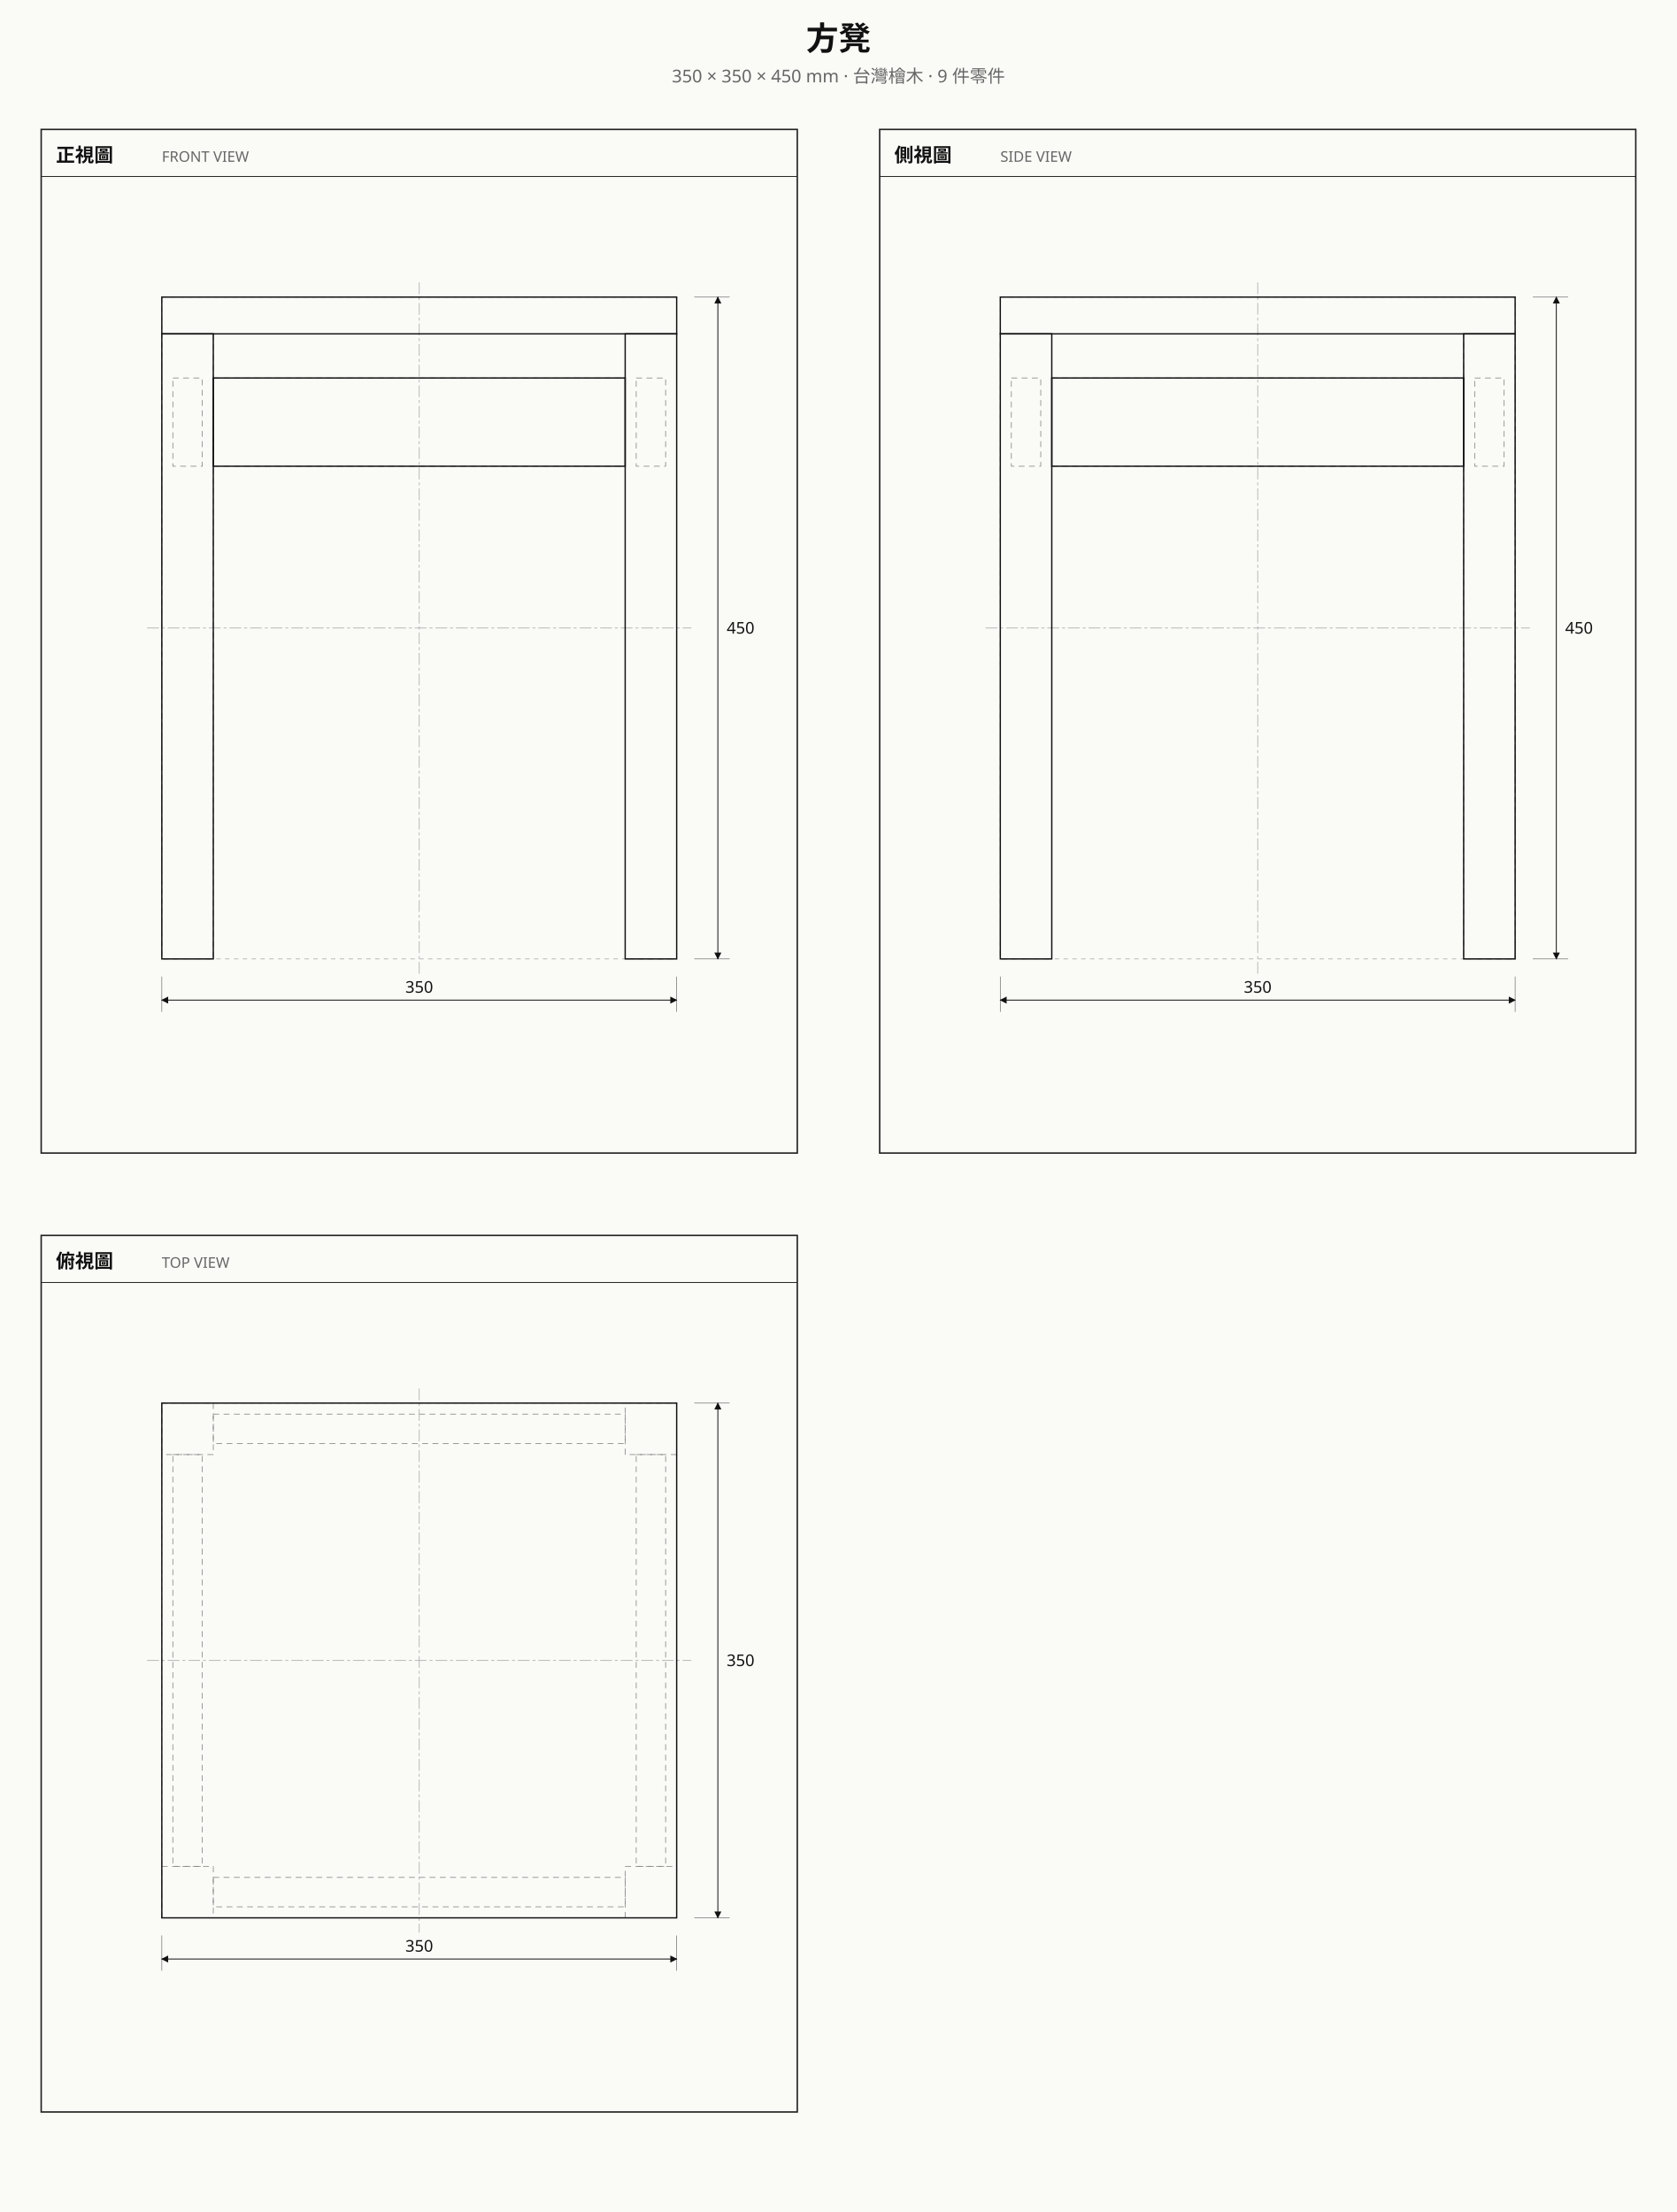
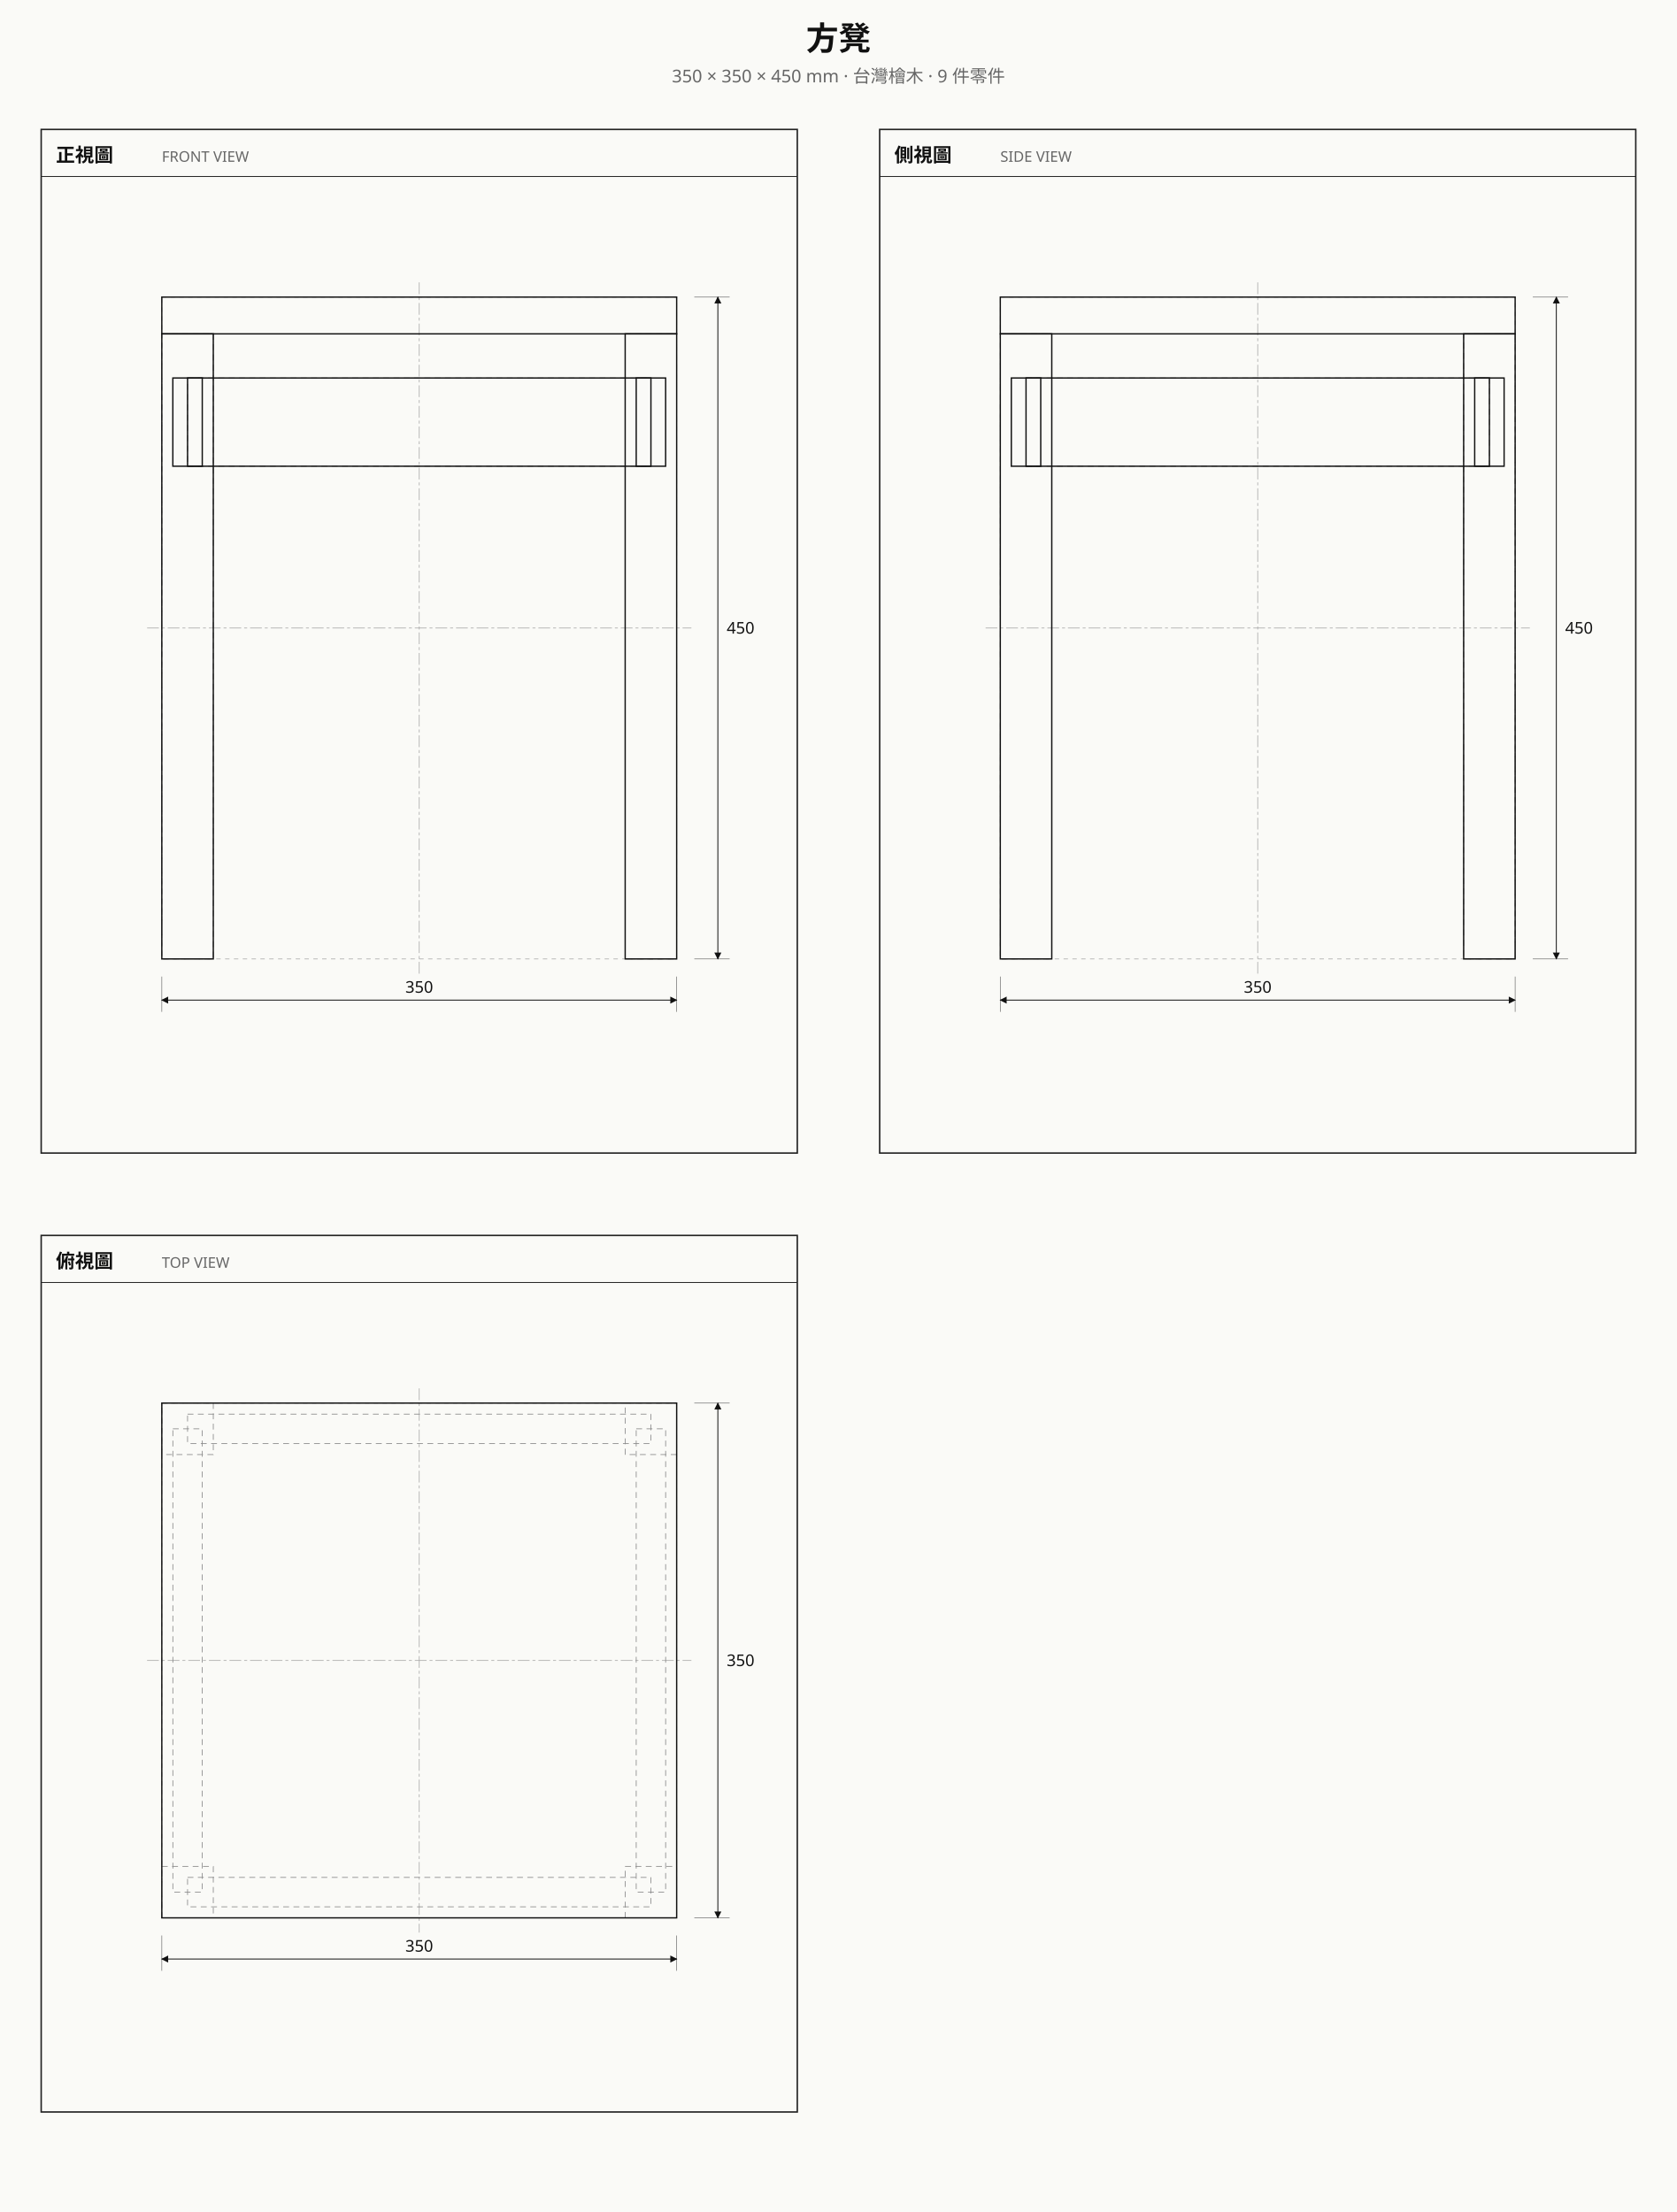
<svg xmlns="http://www.w3.org/2000/svg" viewBox="-20 -10 1140 1504" width="1140">
  <defs>
    <marker id="arr-front" viewBox="0 0 10 10" refX="9" refY="5" markerWidth="8" markerHeight="8" orient="auto-start-reverse">
      <path d="M 0 0 L 10 5 L 0 10 z" fill="#111" />
    </marker>
    <marker id="arr-side" viewBox="0 0 10 10" refX="9" refY="5" markerWidth="8" markerHeight="8" orient="auto-start-reverse">
      <path d="M 0 0 L 10 5 L 0 10 z" fill="#111" />
    </marker>
    <marker id="arr-top" viewBox="0 0 10 10" refX="9" refY="5" markerWidth="8" markerHeight="8" orient="auto-start-reverse">
      <path d="M 0 0 L 10 5 L 0 10 z" fill="#111" />
    </marker>
  </defs>
  <rect x="-20" y="-10" width="1140" height="1504" fill="#fafaf7" />
  <text x="550" y="24" text-anchor="middle" font-size="22" font-weight="700" fill="#111" font-family="sans-serif">方凳</text>
  <text x="550" y="46" text-anchor="middle" font-size="12" fill="#666" font-family="sans-serif">350 × 350 × 450 mm · 台灣檜木 · 9 件零件</text>
  <g transform="translate(0, 70)">
    <g transform="translate(265.0, 572.0)">
      <rect x="-257.0" y="-564.0" width="514.0" height="696.0" fill="none" stroke="#222" stroke-width="1" />
      <line x1="-257.0" y1="-532.0" x2="257.0" y2="-532.0" stroke="#222" stroke-width="0.6" />
      <text x="-247.0" y="-542.0" font-size="13" font-weight="700" fill="#111" font-family="sans-serif">正視圖</text>
      <text x="-175.0" y="-542.0" font-size="10" fill="#666" font-family="sans-serif">FRONT VIEW</text>
      <g stroke="#888" stroke-width="0.5" stroke-dasharray="8 2 2 2" opacity="0.7">
        <line x1="0" y1="-460.0" x2="0" y2="10.0" />
        <line x1="-185.0" y1="-225.0" x2="185.0" y2="-225.0" />
      </g>
      <rect x="-175.0" y="-450.0" width="350.0" height="450.0" fill="none" stroke="#999" stroke-dasharray="3 3" stroke-width="0.5" opacity="0.8" />
-       <rect x="-140.0" y="-395.0" width="280.0" height="60.0" fill="none" stroke="#888" stroke-width="0.5" stroke-dasharray="4 3" />
+       <rect x="-157.5" y="-395.0" width="315.0" height="60.0" fill="none" stroke="#888" stroke-width="0.5" stroke-dasharray="4 3" />
      <rect x="-175.0" y="-425.0" width="35.0" height="425.0" fill="none" stroke="#888" stroke-width="0.5" stroke-dasharray="4 3" />
      <rect x="140.0" y="-425.0" width="35.0" height="425.0" fill="none" stroke="#888" stroke-width="0.5" stroke-dasharray="4 3" />
-       <rect x="-167.5" y="-395.0" width="20.0" height="60.0" fill="none" stroke="#888" stroke-width="0.5" stroke-dasharray="4 3" />
-       <rect x="147.5" y="-395.0" width="20.0" height="60.0" fill="none" stroke="#888" stroke-width="0.5" stroke-dasharray="4 3" />
-       <rect x="-140.0" y="-395.0" width="280.0" height="60.0" fill="none" stroke="#111" stroke-width="0.9" />
+       <rect x="-167.5" y="-395.0" width="20.0" height="60.0" fill="none" stroke="#111" stroke-width="0.9" />
+       <rect x="147.5" y="-395.0" width="20.0" height="60.0" fill="none" stroke="#111" stroke-width="0.9" />
+       <rect x="-157.5" y="-395.0" width="315.0" height="60.0" fill="none" stroke="#111" stroke-width="0.9" />
      <rect x="-175.0" y="-450.0" width="350.0" height="25.0" fill="none" stroke="#111" stroke-width="0.9" />
      <rect x="-175.0" y="-425.0" width="35.0" height="425.0" fill="none" stroke="#111" stroke-width="0.9" />
      <rect x="140.0" y="-425.0" width="35.0" height="425.0" fill="none" stroke="#111" stroke-width="0.9" />
      <g stroke="#111" fill="#111" stroke-width="0.6" font-family="sans-serif">
        <line x1="-175.0" y1="12.0" x2="-175.0" y2="36.0" stroke-width="0.4" stroke="#666" />
        <line x1="175.0" y1="12.0" x2="175.0" y2="36.0" stroke-width="0.4" stroke="#666" />
        <line x1="-175.0" y1="28.0" x2="175.0" y2="28.0" marker-start="url(#arr-front)" marker-end="url(#arr-front)" />
        <text x="0" y="23.0" text-anchor="middle" font-size="11" stroke="none">350</text>
      </g>
      <g stroke="#111" fill="#111" stroke-width="0.6" font-family="sans-serif">
        <line x1="187.0" y1="-450.0" x2="211.0" y2="-450.0" stroke-width="0.4" stroke="#666" />
        <line x1="187.0" y1="0.0" x2="211.0" y2="0.0" stroke-width="0.4" stroke="#666" />
        <line x1="203.0" y1="-450.0" x2="203.0" y2="0.0" marker-start="url(#arr-front)" marker-end="url(#arr-front)" />
        <text x="209.0" y="-225.0" text-anchor="start" dominant-baseline="middle" font-size="11" stroke="none">450</text>
      </g>
    </g>
    <g transform="translate(570, 0)">
      <g transform="translate(265.0, 572.0)">
        <rect x="-257.0" y="-564.0" width="514.0" height="696.0" fill="none" stroke="#222" stroke-width="1" />
        <line x1="-257.0" y1="-532.0" x2="257.0" y2="-532.0" stroke="#222" stroke-width="0.6" />
        <text x="-247.0" y="-542.0" font-size="13" font-weight="700" fill="#111" font-family="sans-serif">側視圖</text>
        <text x="-175.0" y="-542.0" font-size="10" fill="#666" font-family="sans-serif">SIDE VIEW</text>
        <g stroke="#888" stroke-width="0.5" stroke-dasharray="8 2 2 2" opacity="0.7">
          <line x1="0" y1="-460.0" x2="0" y2="10.0" />
          <line x1="-185.0" y1="-225.0" x2="185.0" y2="-225.0" />
        </g>
        <rect x="-175.0" y="-450.0" width="350.0" height="450.0" fill="none" stroke="#999" stroke-dasharray="3 3" stroke-width="0.5" opacity="0.8" />
-         <rect x="-140.0" y="-395.0" width="280.0" height="60.0" fill="none" stroke="#888" stroke-width="0.5" stroke-dasharray="4 3" />
+         <rect x="-157.5" y="-395.0" width="315.0" height="60.0" fill="none" stroke="#888" stroke-width="0.5" stroke-dasharray="4 3" />
        <rect x="-175.0" y="-425.0" width="35.0" height="425.0" fill="none" stroke="#888" stroke-width="0.5" stroke-dasharray="4 3" />
        <rect x="140.0" y="-425.0" width="35.0" height="425.0" fill="none" stroke="#888" stroke-width="0.5" stroke-dasharray="4 3" />
-         <rect x="-167.5" y="-395.0" width="20.0" height="60.0" fill="none" stroke="#888" stroke-width="0.5" stroke-dasharray="4 3" />
-         <rect x="147.5" y="-395.0" width="20.0" height="60.0" fill="none" stroke="#888" stroke-width="0.5" stroke-dasharray="4 3" />
-         <rect x="-140.0" y="-395.0" width="280.0" height="60.0" fill="none" stroke="#111" stroke-width="0.9" />
+         <rect x="-167.5" y="-395.0" width="20.0" height="60.0" fill="none" stroke="#111" stroke-width="0.9" />
+         <rect x="147.5" y="-395.0" width="20.0" height="60.0" fill="none" stroke="#111" stroke-width="0.9" />
+         <rect x="-157.5" y="-395.0" width="315.0" height="60.0" fill="none" stroke="#111" stroke-width="0.9" />
        <rect x="-175.0" y="-450.0" width="350.0" height="25.0" fill="none" stroke="#111" stroke-width="0.9" />
        <rect x="-175.0" y="-425.0" width="35.0" height="425.0" fill="none" stroke="#111" stroke-width="0.9" />
        <rect x="140.0" y="-425.0" width="35.0" height="425.0" fill="none" stroke="#111" stroke-width="0.9" />
        <g stroke="#111" fill="#111" stroke-width="0.6" font-family="sans-serif">
          <line x1="-175.0" y1="12.0" x2="-175.0" y2="36.0" stroke-width="0.4" stroke="#666" />
          <line x1="175.0" y1="12.0" x2="175.0" y2="36.0" stroke-width="0.4" stroke="#666" />
          <line x1="-175.0" y1="28.0" x2="175.0" y2="28.0" marker-start="url(#arr-side)" marker-end="url(#arr-side)" />
          <text x="0" y="23.0" text-anchor="middle" font-size="11" stroke="none">350</text>
        </g>
        <g stroke="#111" fill="#111" stroke-width="0.6" font-family="sans-serif">
          <line x1="187.0" y1="-450.0" x2="211.0" y2="-450.0" stroke-width="0.4" stroke="#666" />
          <line x1="187.0" y1="0.0" x2="211.0" y2="0.0" stroke-width="0.4" stroke="#666" />
          <line x1="203.0" y1="-450.0" x2="203.0" y2="0.0" marker-start="url(#arr-side)" marker-end="url(#arr-side)" />
          <text x="209.0" y="-225.0" text-anchor="start" dominant-baseline="middle" font-size="11" stroke="none">450</text>
        </g>
      </g>
    </g>
    <g transform="translate(0, 752)">
      <g transform="translate(265.0, 297.0)">
        <rect x="-257.0" y="-289.0" width="514.0" height="596.0" fill="none" stroke="#222" stroke-width="1" />
        <line x1="-257.0" y1="-257.0" x2="257.0" y2="-257.0" stroke="#222" stroke-width="0.6" />
        <text x="-247.0" y="-267.0" font-size="13" font-weight="700" fill="#111" font-family="sans-serif">俯視圖</text>
        <text x="-175.0" y="-267.0" font-size="10" fill="#666" font-family="sans-serif">TOP VIEW</text>
        <g stroke="#888" stroke-width="0.5" stroke-dasharray="8 2 2 2" opacity="0.7">
          <line x1="0" y1="-185.0" x2="0" y2="185.0" />
          <line x1="-185.0" y1="0.0" x2="185.0" y2="0.0" />
        </g>
        <rect x="-175.0" y="-175.0" width="350.0" height="350.0" fill="none" stroke="#999" stroke-dasharray="3 3" stroke-width="0.5" opacity="0.8" />
-         <rect x="-140.0" y="-167.5" width="280.0" height="20.0" fill="none" stroke="#888" stroke-width="0.5" stroke-dasharray="4 3" />
-         <rect x="-140.0" y="147.5" width="280.0" height="20.0" fill="none" stroke="#888" stroke-width="0.5" stroke-dasharray="4 3" />
-         <rect x="-167.5" y="-140.0" width="20.0" height="280.0" fill="none" stroke="#888" stroke-width="0.5" stroke-dasharray="4 3" />
-         <rect x="147.5" y="-140.0" width="20.0" height="280.0" fill="none" stroke="#888" stroke-width="0.5" stroke-dasharray="4 3" />
+         <rect x="-157.5" y="-167.5" width="315.0" height="20.0" fill="none" stroke="#888" stroke-width="0.5" stroke-dasharray="4 3" />
+         <rect x="-157.5" y="147.5" width="315.0" height="20.0" fill="none" stroke="#888" stroke-width="0.5" stroke-dasharray="4 3" />
+         <rect x="-167.5" y="-157.5" width="20.0" height="315.0" fill="none" stroke="#888" stroke-width="0.5" stroke-dasharray="4 3" />
+         <rect x="147.5" y="-157.5" width="20.0" height="315.0" fill="none" stroke="#888" stroke-width="0.5" stroke-dasharray="4 3" />
        <rect x="-175.0" y="-175.0" width="35.0" height="35.0" fill="none" stroke="#888" stroke-width="0.5" stroke-dasharray="4 3" />
        <rect x="140.0" y="-175.0" width="35.0" height="35.0" fill="none" stroke="#888" stroke-width="0.5" stroke-dasharray="4 3" />
        <rect x="-175.0" y="140.0" width="35.0" height="35.0" fill="none" stroke="#888" stroke-width="0.5" stroke-dasharray="4 3" />
        <rect x="140.0" y="140.0" width="35.0" height="35.0" fill="none" stroke="#888" stroke-width="0.5" stroke-dasharray="4 3" />
        <rect x="-175.0" y="-175.0" width="350.0" height="350.0" fill="none" stroke="#111" stroke-width="0.9" />
        <g stroke="#111" fill="#111" stroke-width="0.6" font-family="sans-serif">
          <line x1="-175.0" y1="187.0" x2="-175.0" y2="211.0" stroke-width="0.4" stroke="#666" />
          <line x1="175.0" y1="187.0" x2="175.0" y2="211.0" stroke-width="0.4" stroke="#666" />
          <line x1="-175.0" y1="203.0" x2="175.0" y2="203.0" marker-start="url(#arr-top)" marker-end="url(#arr-top)" />
          <text x="0" y="198.0" text-anchor="middle" font-size="11" stroke="none">350</text>
        </g>
        <g stroke="#111" fill="#111" stroke-width="0.6" font-family="sans-serif">
          <line x1="187.0" y1="-175.0" x2="211.0" y2="-175.0" stroke-width="0.4" stroke="#666" />
          <line x1="187.0" y1="175.0" x2="211.0" y2="175.0" stroke-width="0.4" stroke="#666" />
          <line x1="203.0" y1="-175.0" x2="203.0" y2="175.0" marker-start="url(#arr-top)" marker-end="url(#arr-top)" />
          <text x="209.0" y="0.0" text-anchor="start" dominant-baseline="middle" font-size="11" stroke="none">350</text>
        </g>
      </g>
    </g>
  </g>
</svg>
